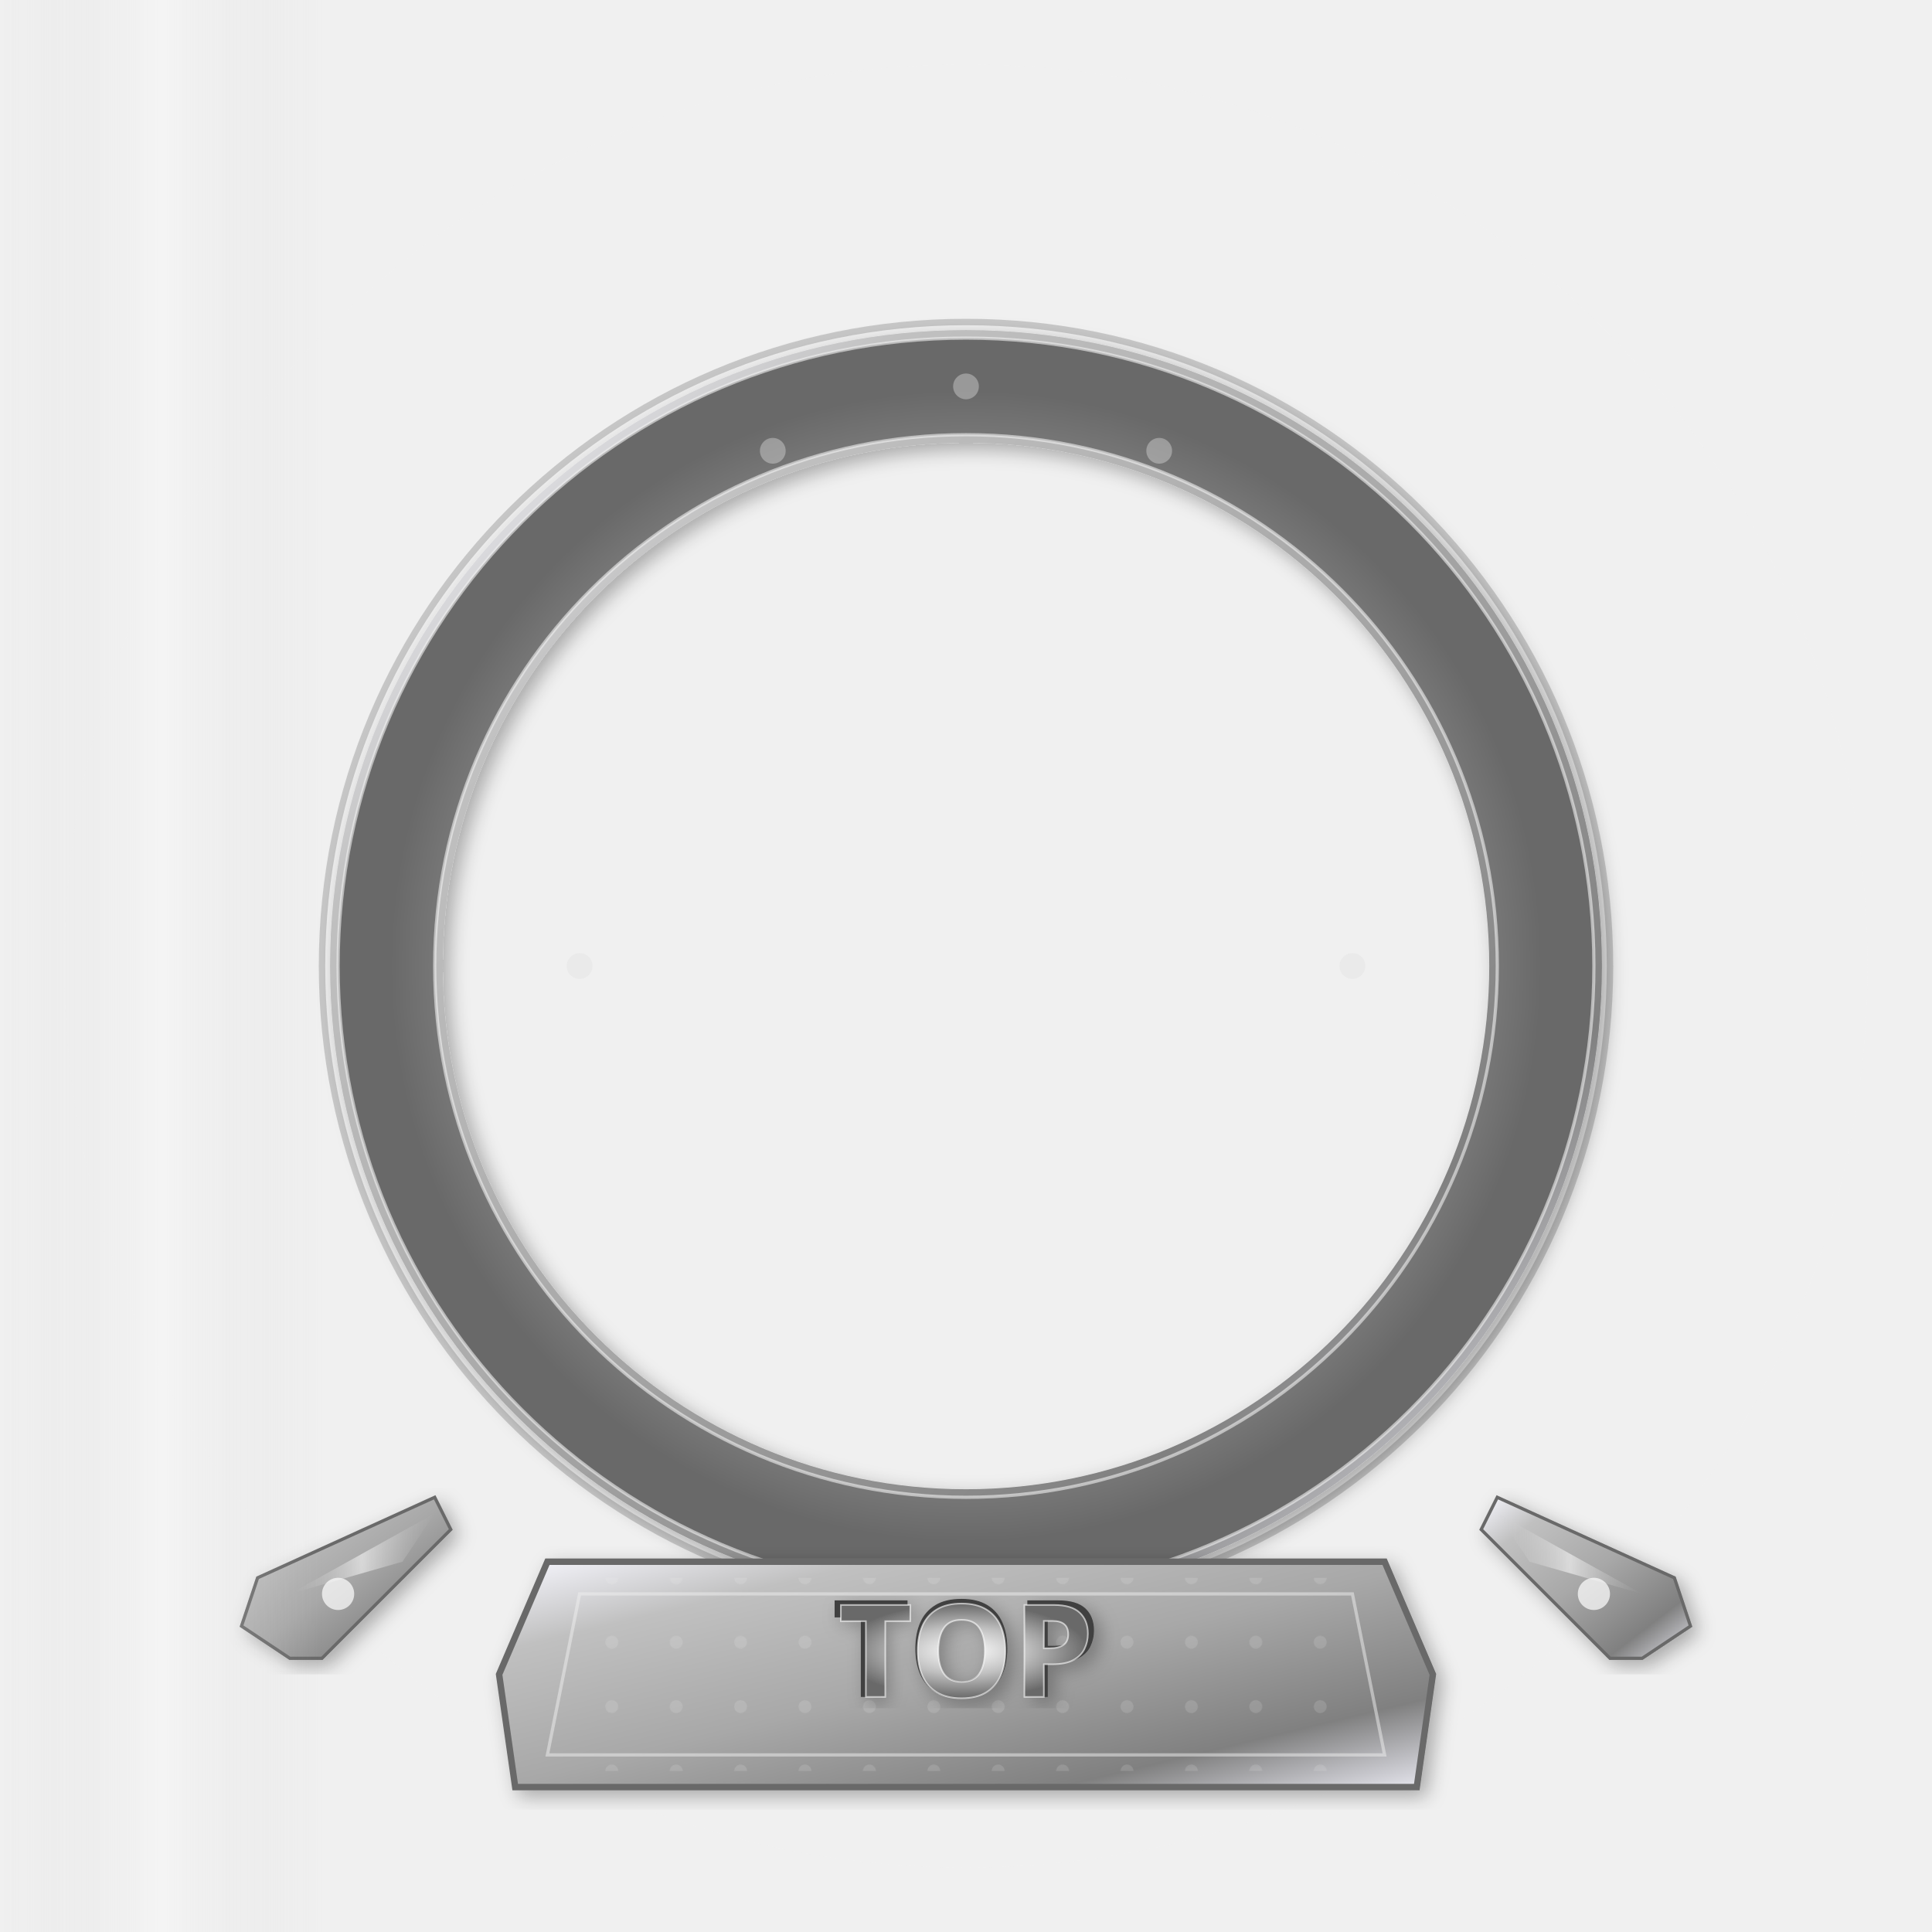
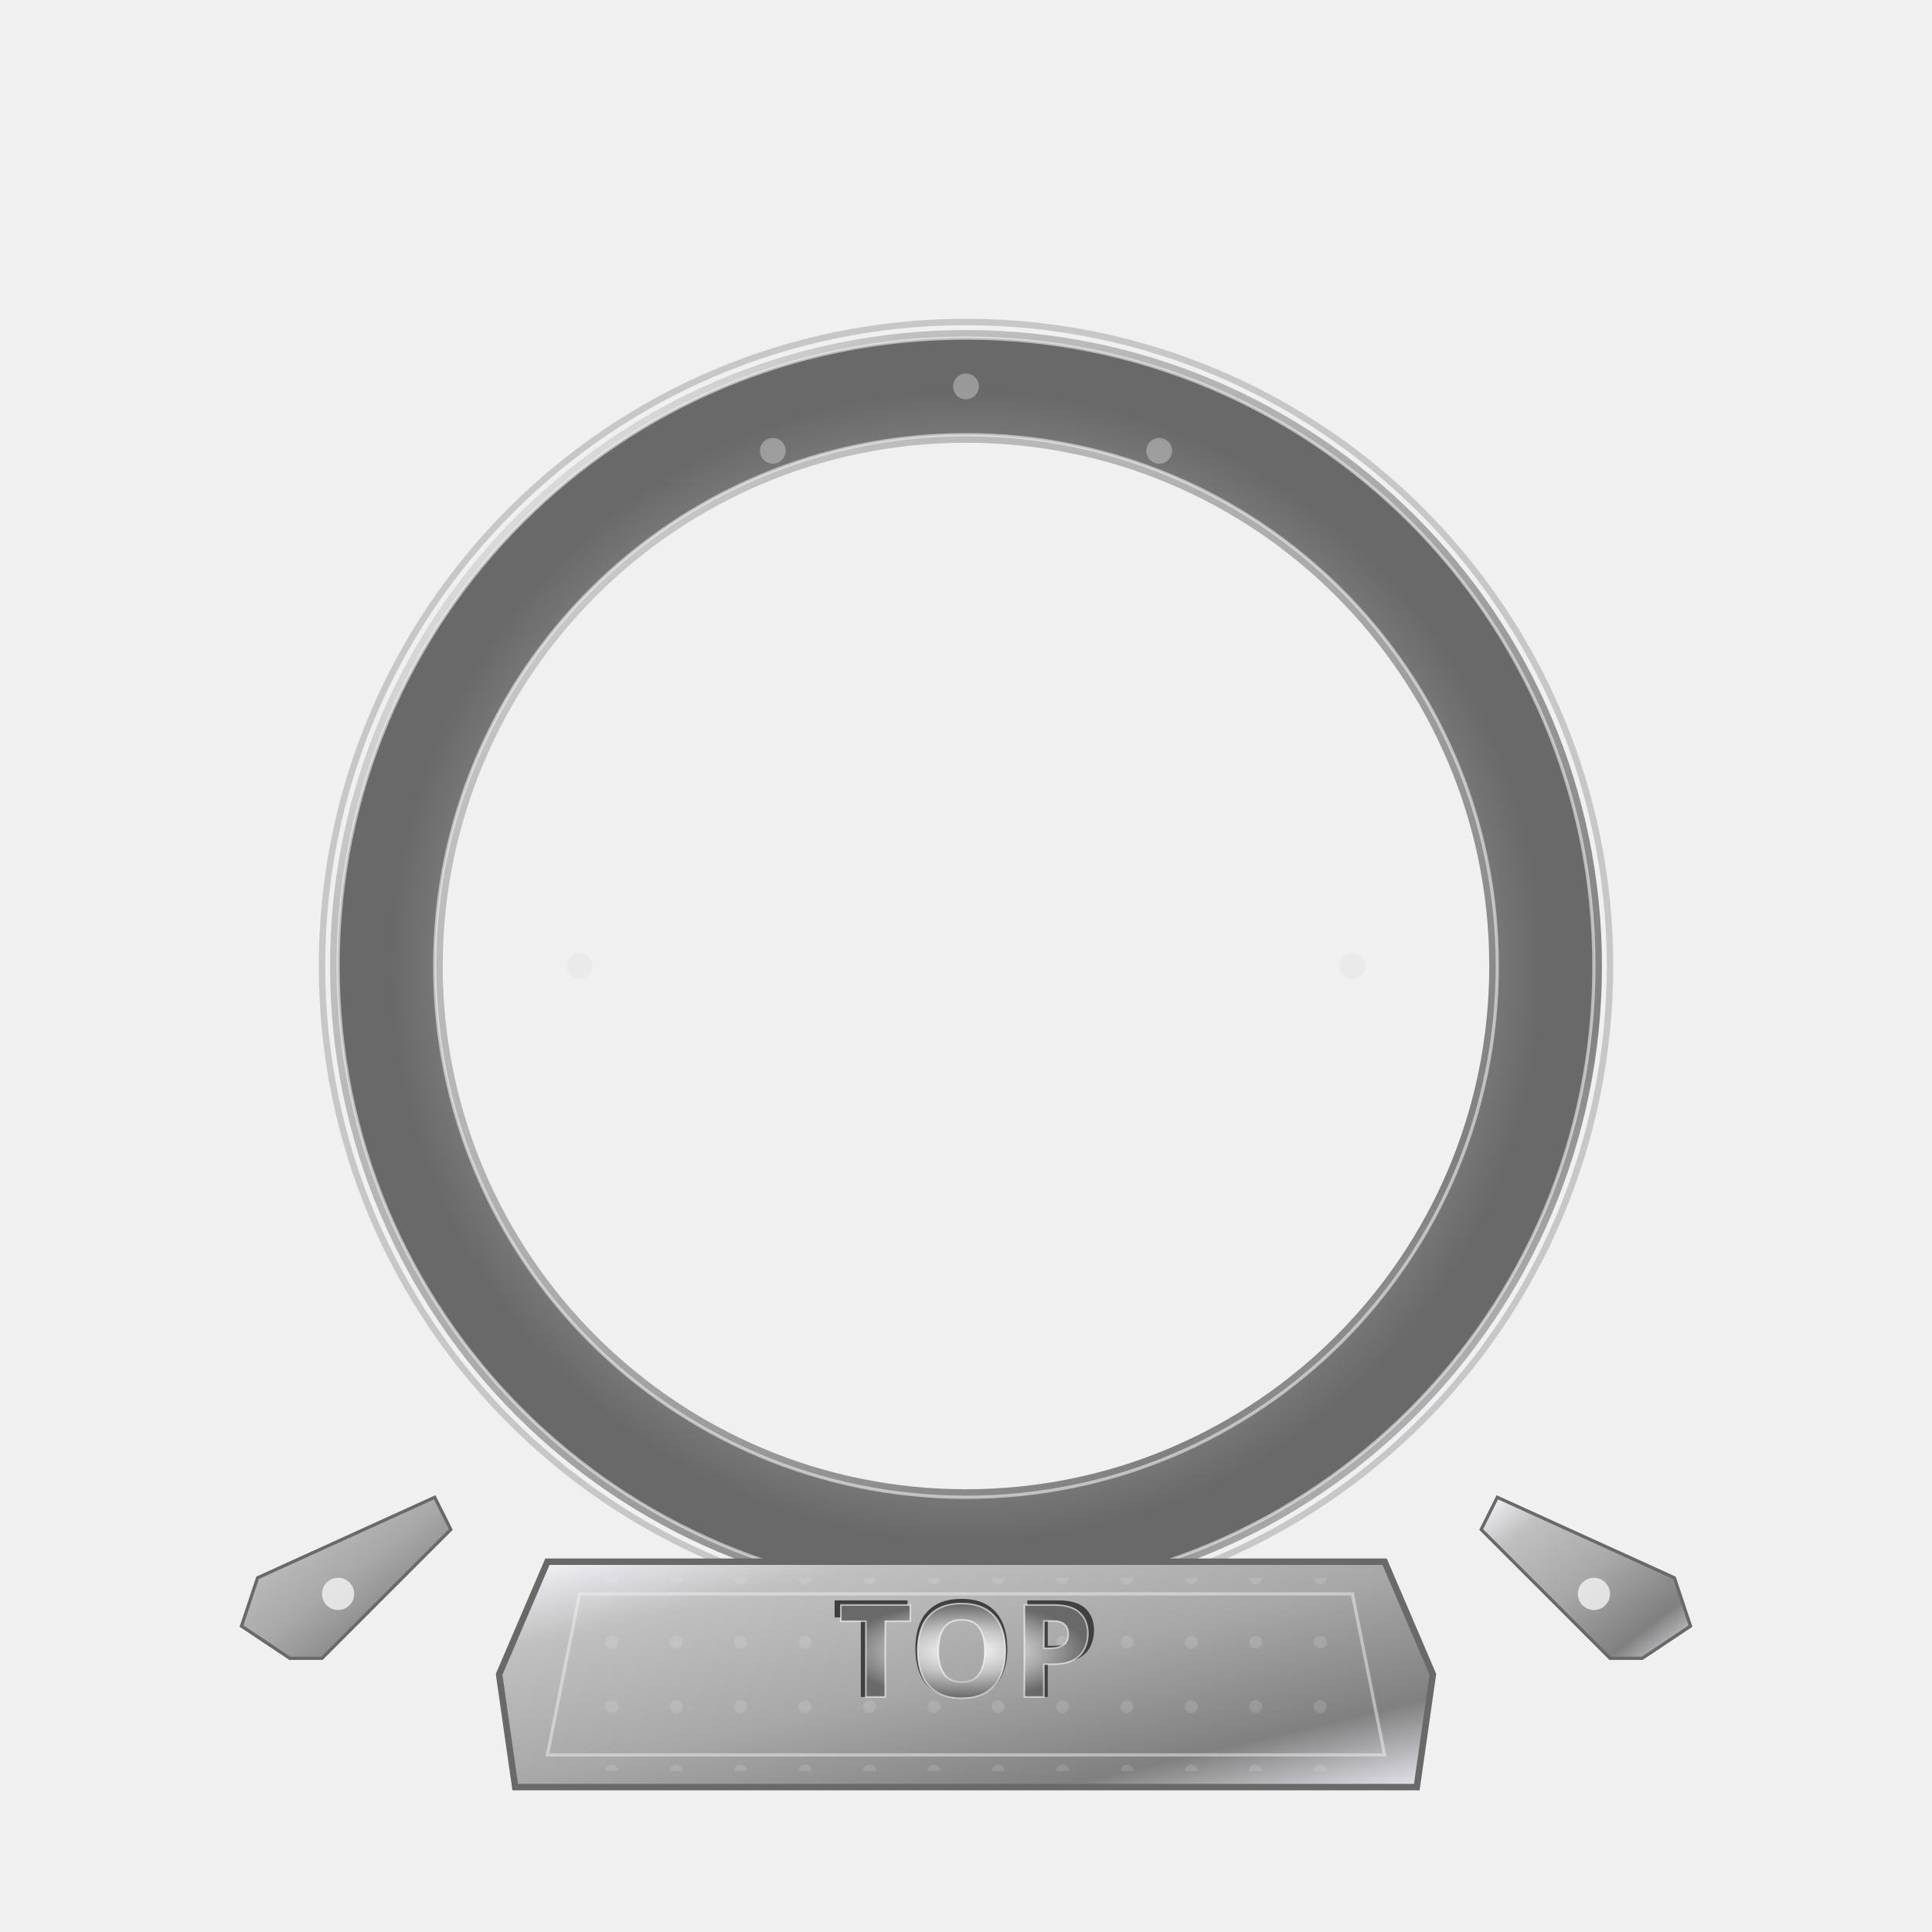
<svg xmlns="http://www.w3.org/2000/svg" width="600" height="600" viewBox="0 0 600 600">
  <defs>
    <linearGradient id="silverGradient1" x1="0" y1="0" x2="1" y2="1">
      <stop offset="0%" stop-color="#f8f8ff" />
      <stop offset="20%" stop-color="#c0c0c0" />
      <stop offset="50%" stop-color="#a8a8a8" />
      <stop offset="80%" stop-color="#808080" />
      <stop offset="100%" stop-color="#e8e8f0" />
    </linearGradient>
    <radialGradient id="silverRadial" cx="50%" cy="50%" r="50%">
      <stop offset="0%" stop-color="#ffffff" />
      <stop offset="50%" stop-color="#c0c0c0" />
      <stop offset="100%" stop-color="#696969" />
    </radialGradient>
-     <linearGradient id="silverShine" x1="0" y1="0" x2="1" y2="0">
-       <stop offset="0%" stop-color="#c0c0c0" stop-opacity="0" />
-       <stop offset="50%" stop-color="#ffffff" stop-opacity="0.9" />
-       <stop offset="100%" stop-color="#c0c0c0" stop-opacity="0" />
-     </linearGradient>
-     <filter id="glow">
-       <feGaussianBlur stdDeviation="4" result="coloredBlur" />
-       <feMerge>
-         <feMergeNode in="coloredBlur" />
-         <feMergeNode in="SourceGraphic" />
-       </feMerge>
-     </filter>
-     <filter id="shadow">
-       <feDropShadow dx="2" dy="2" stdDeviation="3" flood-opacity="0.3" />
-     </filter>
    <pattern id="ornament" x="0" y="0" width="20" height="20" patternUnits="userSpaceOnUse">
      <circle cx="10" cy="10" r="2" fill="#f0f0f0" opacity="0.5" />
    </pattern>
  </defs>
  <circle cx="300" cy="300" r="280" fill="#f5f5f5" opacity="0.1" />
  <circle cx="300" cy="300" r="200" fill="none" stroke="#696969" stroke-width="2" opacity="0.3" />
-   <circle cx="300" cy="300" r="180" fill="none" stroke="url(#silverGradient1)" stroke-width="35" filter="url(#shadow)" />
+   <circle cx="300" cy="300" r="180" fill="none" stroke="url(#silverGradient1)" stroke-width="35" />
  <circle cx="300" cy="300" r="180" fill="none" stroke="url(#silverRadial)" stroke-width="30" />
  <circle cx="300" cy="300" r="195" fill="none" stroke="#f0f0f0" stroke-width="1" opacity="0.6" />
  <circle cx="300" cy="300" r="165" fill="none" stroke="#f0f0f0" stroke-width="1" opacity="0.6" />
  <g opacity="0.4">
    <circle cx="300" cy="120" r="4" fill="#e0e0e0" />
    <circle cx="240" cy="140" r="4" fill="#e0e0e0" />
    <circle cx="360" cy="140" r="4" fill="#e0e0e0" />
    <circle cx="180" cy="300" r="4" fill="#e0e0e0" />
    <circle cx="420" cy="300" r="4" fill="#e0e0e0" />
  </g>
-   <g filter="url(#shadow)">
+   <g>
    <path d="M135,465 L80,490 L75,505 L90,515 L100,515 L110,505 L140,475 Z" fill="url(#silverGradient1)" stroke="#696969" stroke-width="1" />
-     <path d="M135,470 L90,495 L125,485 Z" fill="url(#silverShine)" opacity="0.6" />
    <circle cx="105" cy="495" r="5" fill="#ffffff" opacity="0.7" />
    <path d="M465,465 L520,490 L525,505 L510,515 L500,515 L490,505 L460,475 Z" fill="url(#silverGradient1)" stroke="#696969" stroke-width="1" />
-     <path d="M465,470 L510,495 L475,485 Z" fill="url(#silverShine)" opacity="0.6" />
    <circle cx="495" cy="495" r="5" fill="#ffffff" opacity="0.7" />
  </g>
-   <g filter="url(#shadow)">
+   <g>
    <path d="M170,485 L430,485 L445,520 L440,555 L160,555 L155,520 Z" fill="url(#silverGradient1)" stroke="#696969" stroke-width="2" />
    <rect x="175" y="490" width="250" height="60" fill="url(#ornament)" opacity="0.3" />
    <path d="M180,495 L420,495 L430,545 L170,545 Z" fill="none" stroke="#f0f0f0" stroke-width="1" opacity="0.5" />
    <text x="300" y="527" text-anchor="middle" fill="#404040" font-size="42" font-family="Arial Black" font-weight="bold" filter="url(#shadow)">TOP</text>
    <text x="300" y="527" text-anchor="middle" fill="url(#silverRadial)" font-size="40" font-family="Arial Black" font-weight="bold">TOP</text>
    <text x="300" y="527" text-anchor="middle" fill="none" stroke="#ffffff" stroke-width="0.5" font-size="40" font-family="Arial Black" font-weight="bold" opacity="0.6">TOP</text>
  </g>
-   <rect x="0" y="0" width="100" height="600" fill="url(#silverShine)" opacity="0.3">
-     <animateTransform attributeName="transform" type="translate" from="-100 0" to="700 0" dur="3s" repeatCount="indefinite" />
-   </rect>
</svg>
